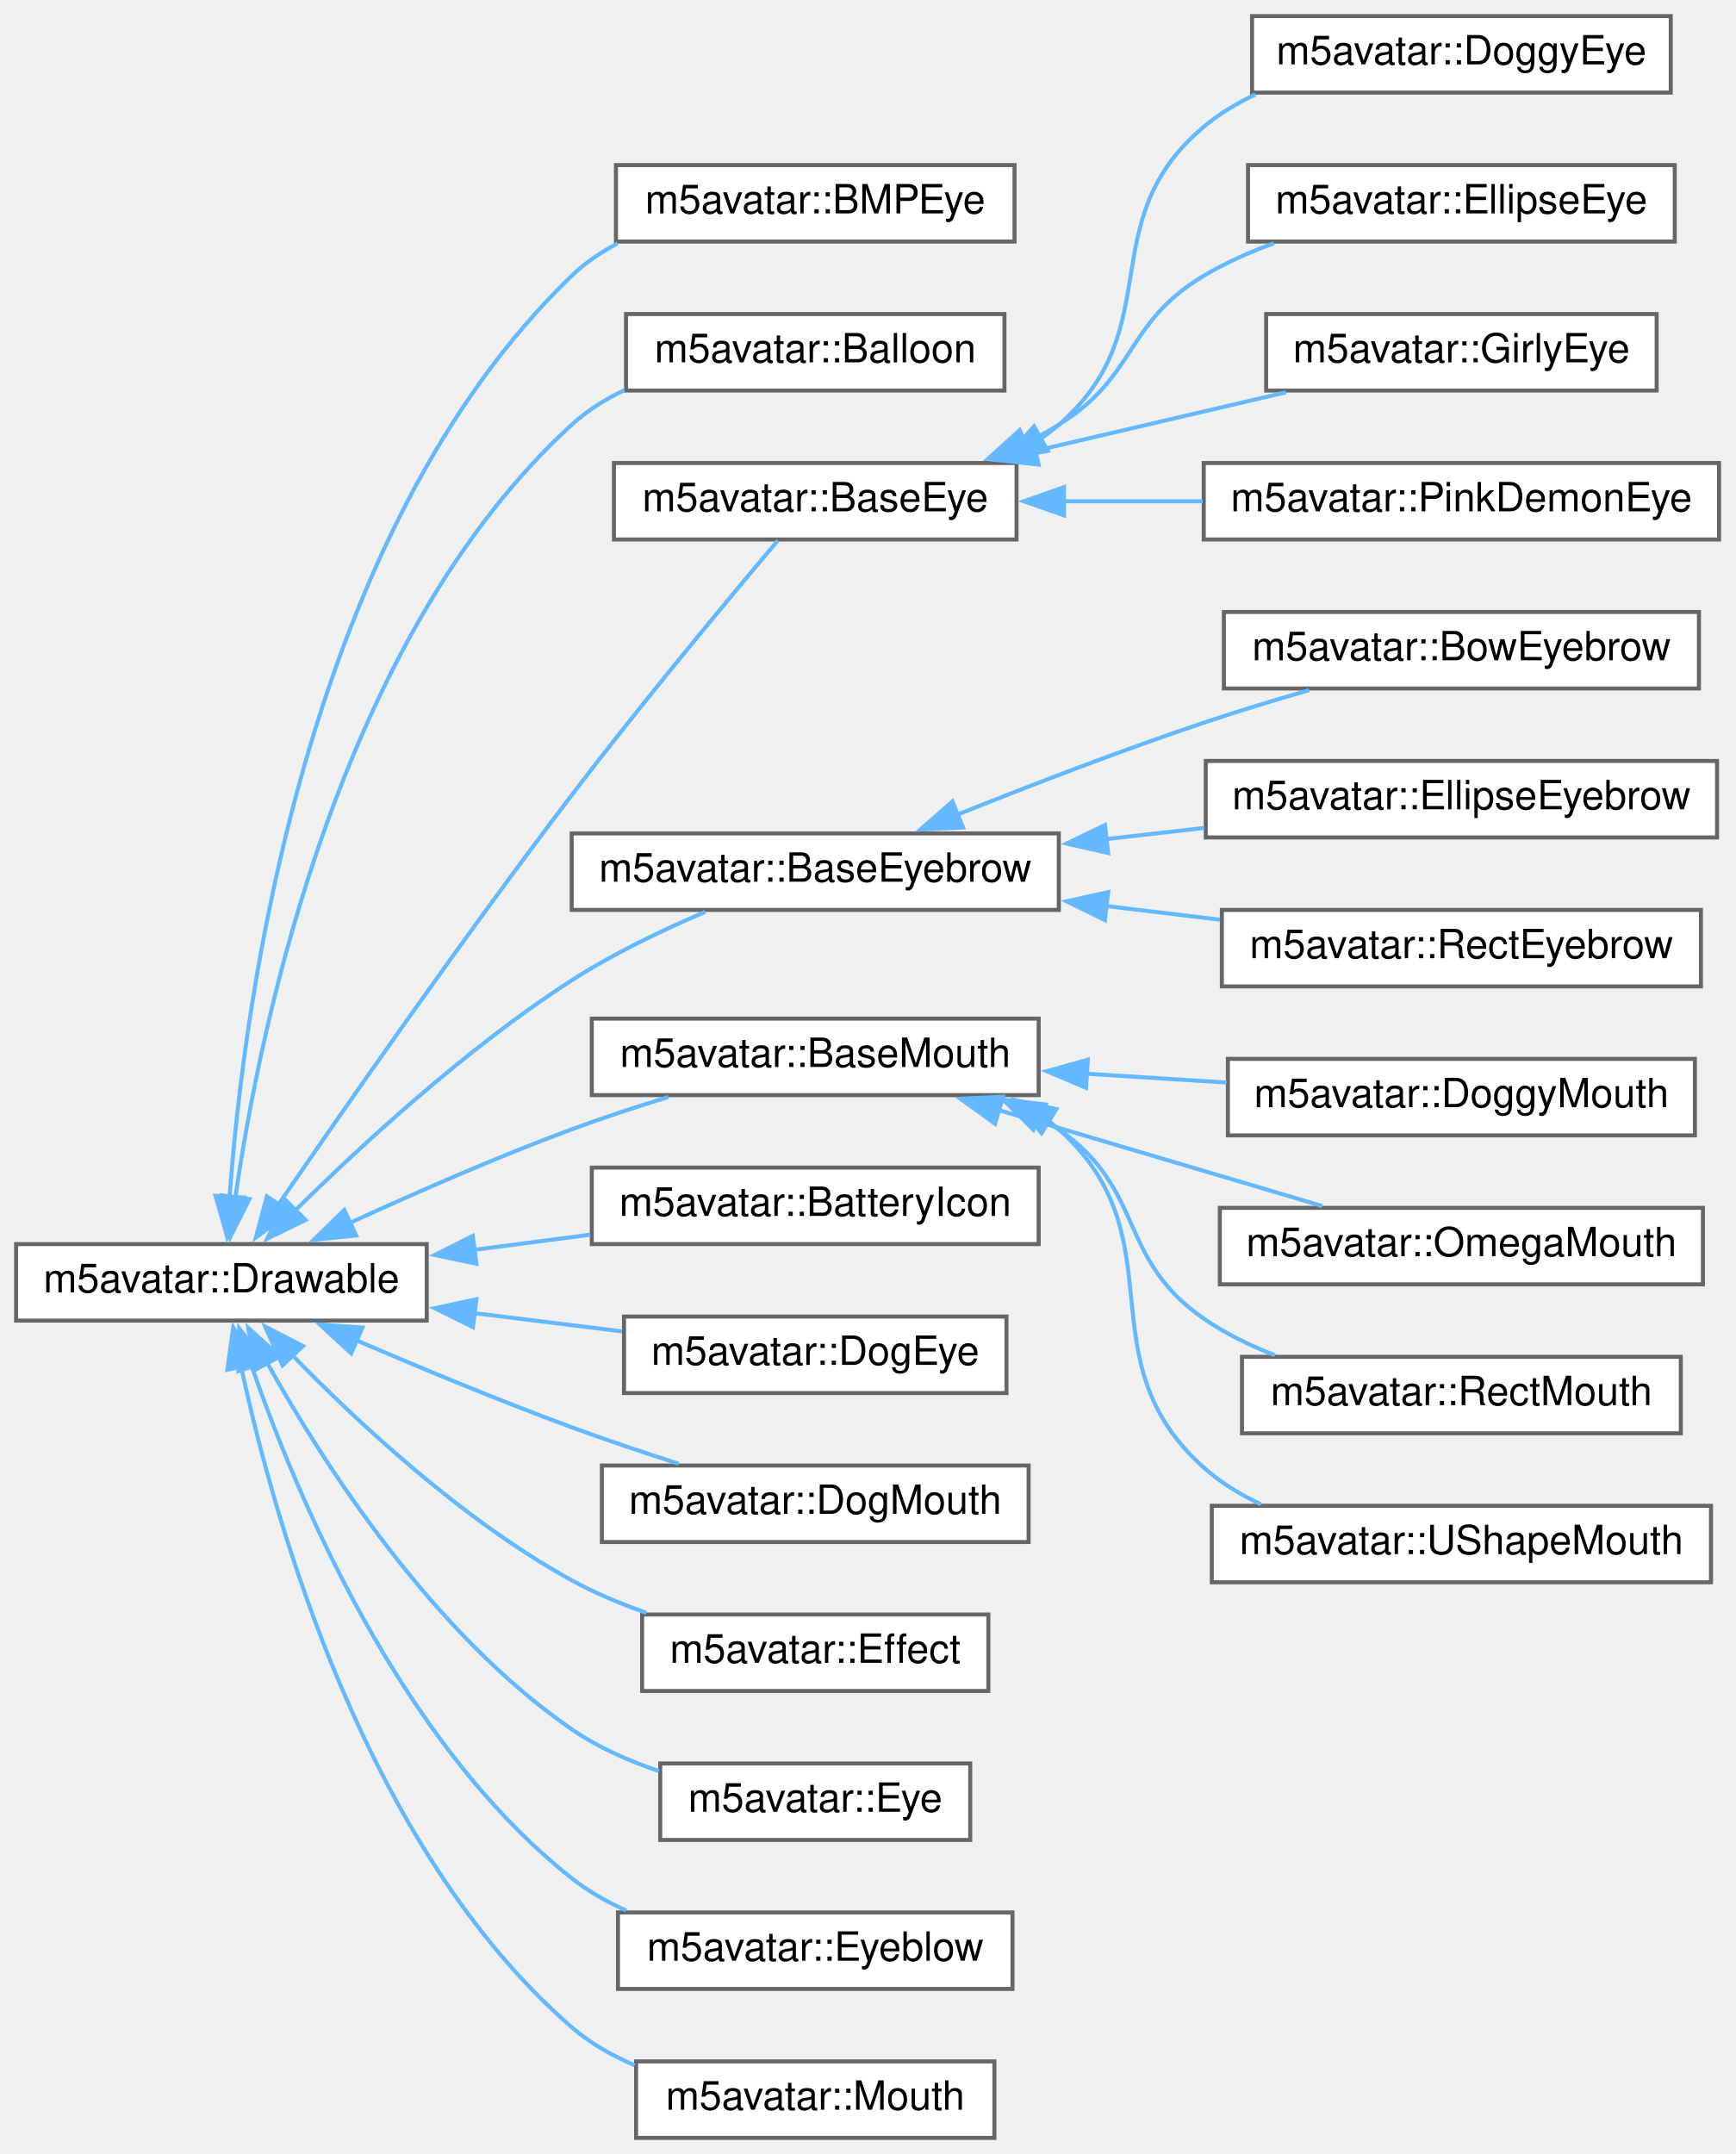
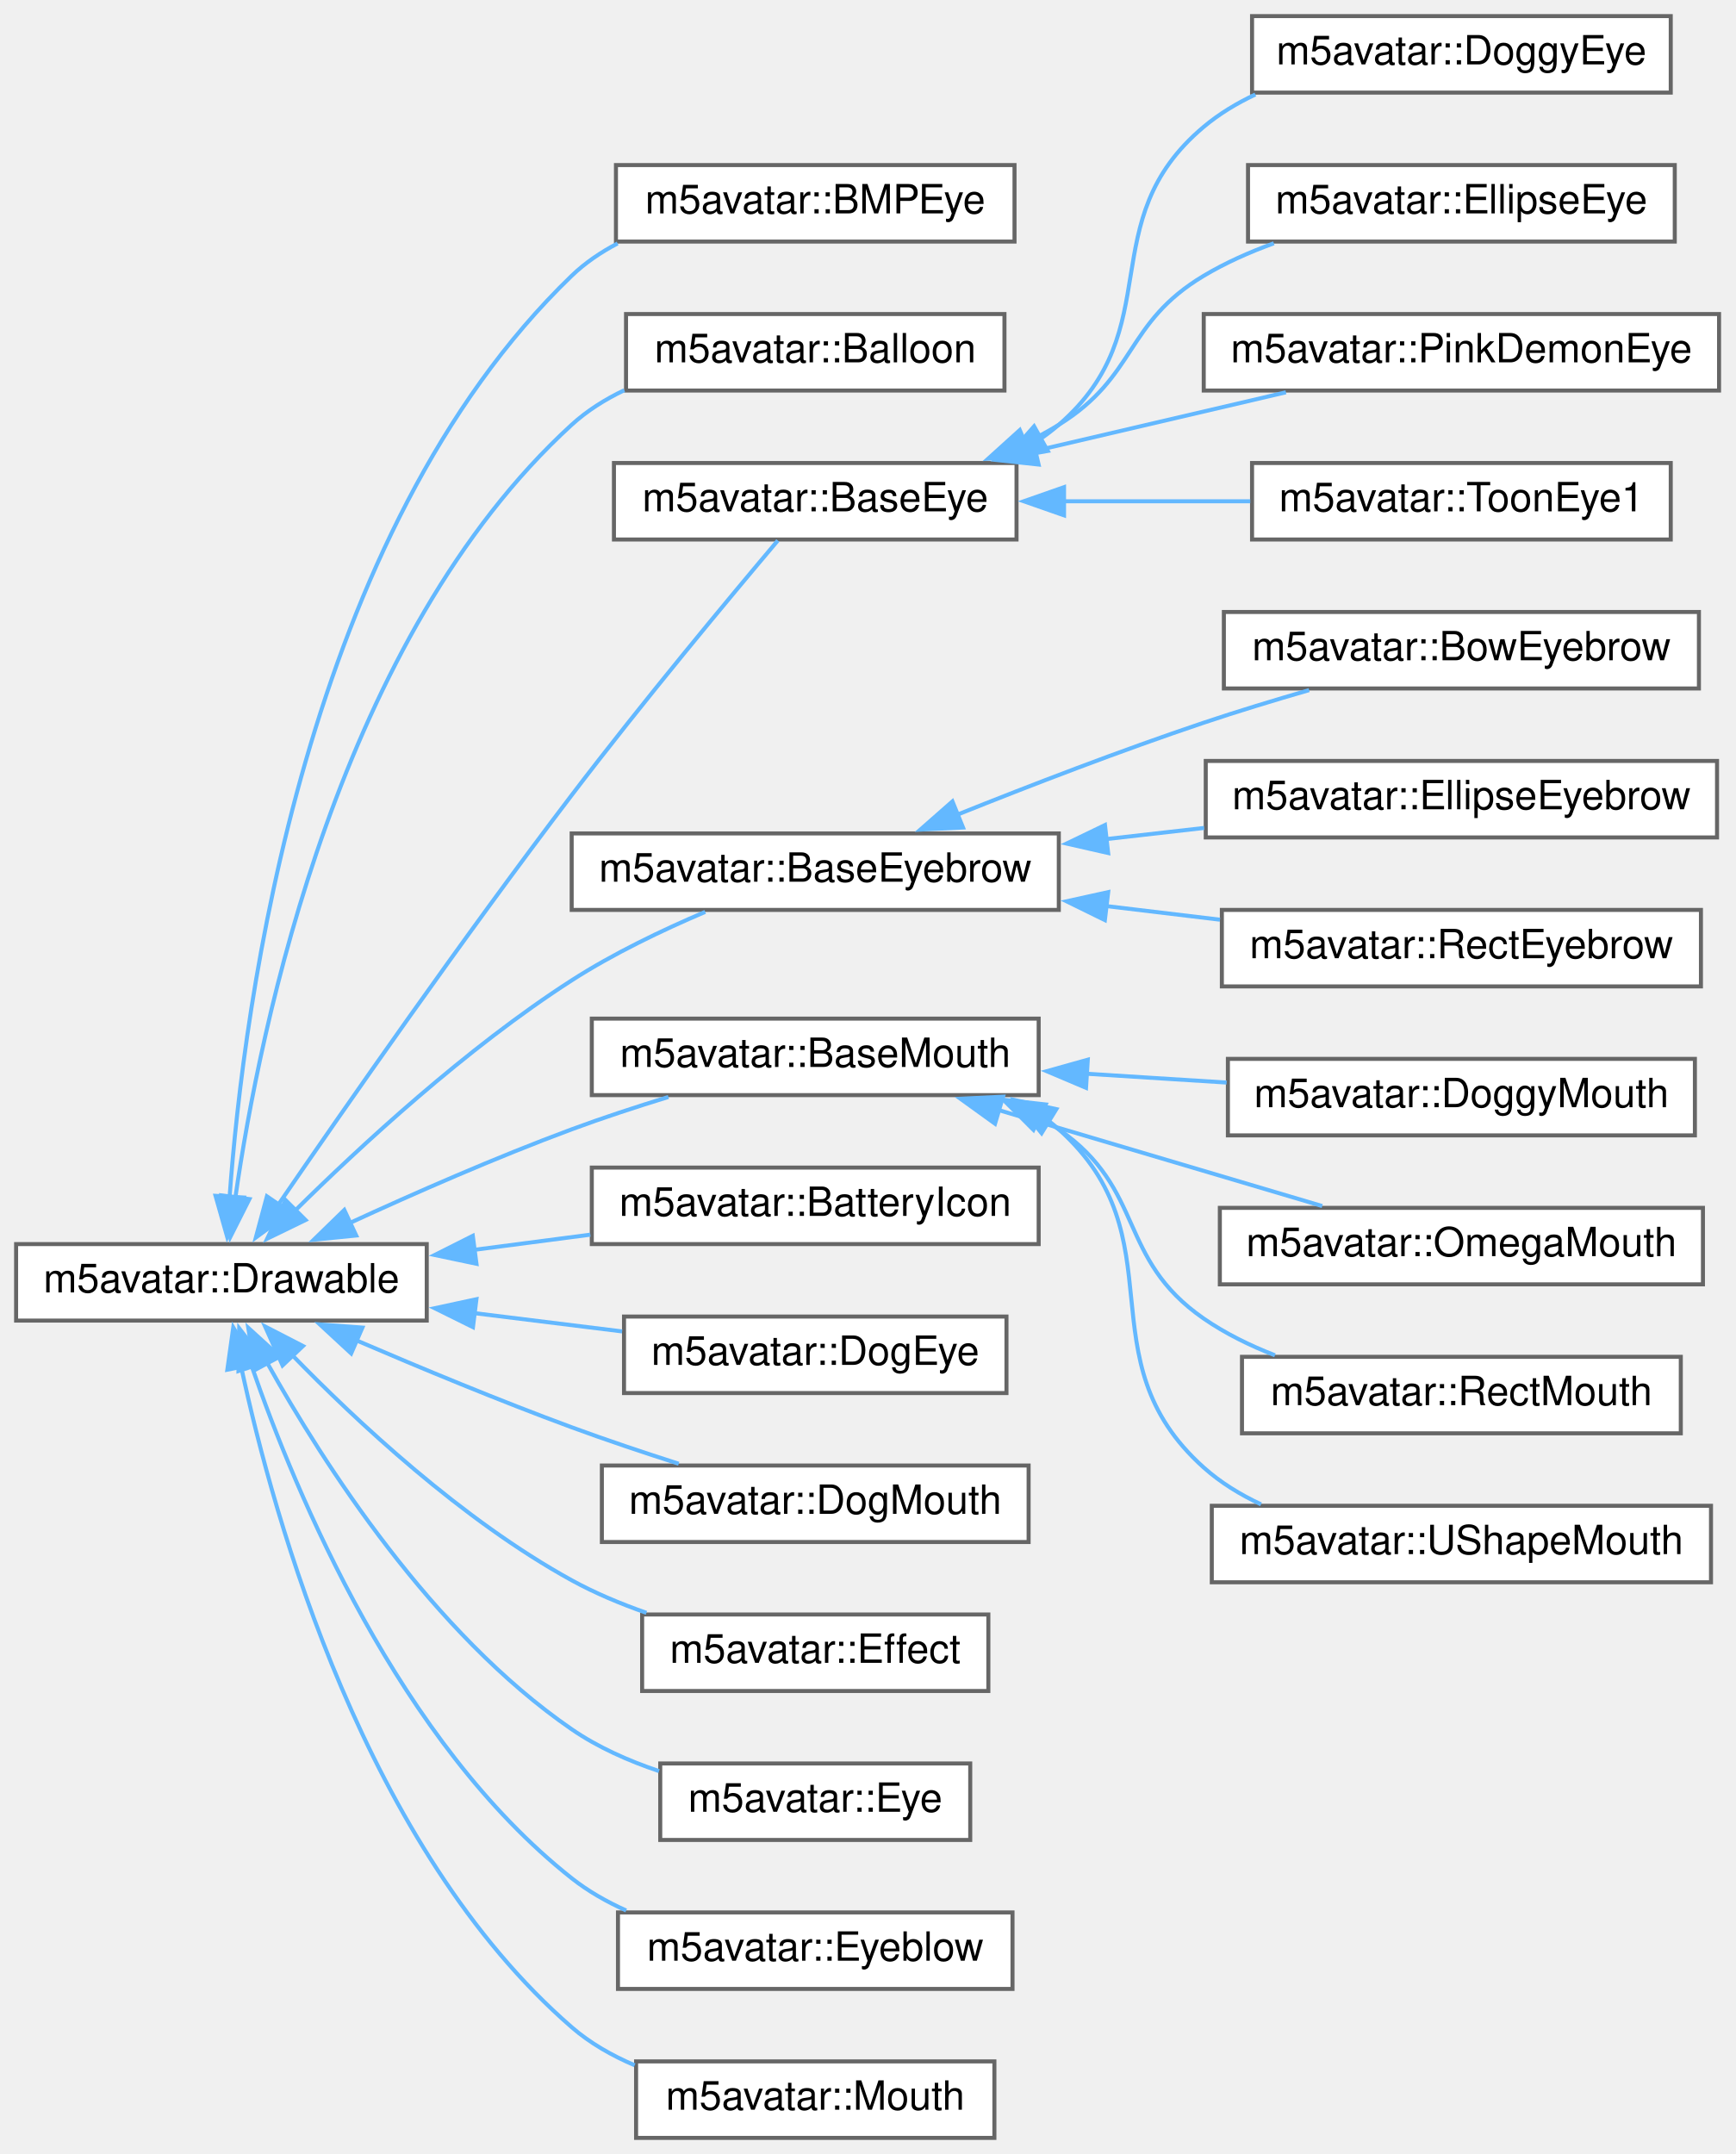
<svg xmlns="http://www.w3.org/2000/svg" xmlns:xlink="http://www.w3.org/1999/xlink" width="431pt" height="535pt" viewBox="0.00 0.00 431.00 535.00">
  <g id="graph0" class="graph" transform="scale(1 1) rotate(0) translate(4 531)">
    <g id="node1" class="node">
      <g id="a_node1">
        <a xlink:href="classm5avatar_1_1_drawable.html" target="_top" xlink:title=" ">
          <polygon fill="white" stroke="#666666" points="102,-222 0,-222 0,-203 102,-203 102,-222" />
          <text text-anchor="middle" x="51" y="-210" font-family="Helvetica,sans-Serif" font-size="10.00">m5avatar::Drawable</text>
        </a>
      </g>
    </g>
    <g id="node2" class="node">
      <g id="a_node2">
        <a xlink:href="classm5avatar_1_1_b_m_p_eye.html" target="_top" xlink:title=" ">
          <polygon fill="white" stroke="#666666" points="248,-490 149,-490 149,-471 248,-471 248,-490" />
          <text text-anchor="middle" x="198.5" y="-478" font-family="Helvetica,sans-Serif" font-size="10.00">m5avatar::BMPEye</text>
        </a>
      </g>
    </g>
    <g id="edge1" class="edge">
      <path fill="none" stroke="#63b8ff" d="M53.02,-233.58C56.49,-281.34 71.68,-398.63 138,-462.5 141.34,-465.72 145.24,-468.36 149.41,-470.54" />
      <polygon fill="#63b8ff" stroke="#63b8ff" points="56.53,-233.57 52.43,-223.8 49.54,-233.99 56.53,-233.57" />
    </g>
    <g id="node3" class="node">
      <g id="a_node3">
        <a xlink:href="classm5avatar_1_1_balloon.html" target="_top" xlink:title=" ">
          <polygon fill="white" stroke="#666666" points="245.5,-453 151.5,-453 151.5,-434 245.5,-434 245.5,-453" />
          <text text-anchor="middle" x="198.5" y="-441" font-family="Helvetica,sans-Serif" font-size="10.00">m5avatar::Balloon</text>
        </a>
      </g>
    </g>
    <g id="edge2" class="edge">
      <path fill="none" stroke="#63b8ff" d="M54.47,-233.59C60.59,-276.17 80.37,-372.84 138,-425.5 141.82,-428.99 146.31,-431.81 151.06,-434.08" />
      <polygon fill="#63b8ff" stroke="#63b8ff" points="57.95,-233.18 53.18,-223.72 51.01,-234.09 57.95,-233.18" />
    </g>
    <g id="node4" class="node">
      <g id="a_node4">
        <a xlink:href="classm5avatar_1_1_base_eye.html" target="_top" xlink:title=" ">
          <polygon fill="white" stroke="#666666" points="248.5,-416 148.5,-416 148.5,-397 248.5,-397 248.5,-416" />
          <text text-anchor="middle" x="198.5" y="-404" font-family="Helvetica,sans-Serif" font-size="10.00">m5avatar::BaseEye</text>
        </a>
      </g>
    </g>
    <g id="edge3" class="edge">
      <path fill="none" stroke="#63b8ff" d="M65.14,-231.81C81.69,-255.93 111.2,-298.32 138,-333.5 155.63,-356.65 177.51,-382.9 189.21,-396.75" />
      <polygon fill="#63b8ff" stroke="#63b8ff" points="68.08,-229.91 59.55,-223.63 62.3,-233.86 68.08,-229.91" />
    </g>
    <g id="node9" class="node">
      <g id="a_node9">
        <a xlink:href="classm5avatar_1_1_base_eyebrow.html" target="_top" xlink:title=" ">
          <polygon fill="white" stroke="#666666" points="259,-324 138,-324 138,-305 259,-305 259,-324" />
          <text text-anchor="middle" x="198.5" y="-312" font-family="Helvetica,sans-Serif" font-size="10.00">m5avatar::BaseEyebrow</text>
        </a>
      </g>
    </g>
    <g id="edge8" class="edge">
      <path fill="none" stroke="#63b8ff" d="M69,-230.02C85.53,-246.37 111.89,-270.71 138,-287.5 148.3,-294.13 160.5,-299.97 171.17,-304.51" />
      <polygon fill="#63b8ff" stroke="#63b8ff" points="71.9,-227.98 62.37,-223.35 66.94,-232.92 71.9,-227.98" />
    </g>
    <g id="node13" class="node">
      <g id="a_node13">
        <a xlink:href="classm5avatar_1_1_base_mouth.html" target="_top" xlink:title=" ">
          <polygon fill="white" stroke="#666666" points="254,-278 143,-278 143,-259 254,-259 254,-278" />
          <text text-anchor="middle" x="198.5" y="-266" font-family="Helvetica,sans-Serif" font-size="10.00">m5avatar::BaseMouth</text>
        </a>
      </g>
    </g>
    <g id="edge12" class="edge">
      <path fill="none" stroke="#63b8ff" d="M82.58,-227.1C98.84,-234.59 119.29,-243.57 138,-250.5 145.69,-253.35 154.06,-256.09 162.03,-258.54" />
      <polygon fill="#63b8ff" stroke="#63b8ff" points="84.48,-224.13 73.93,-223.08 81.52,-230.47 84.48,-224.13" />
    </g>
    <g id="node18" class="node">
      <g id="a_node18">
        <a xlink:href="classm5avatar_1_1_battery_icon.html" target="_top" xlink:title=" ">
          <polygon fill="white" stroke="#666666" points="254,-241 143,-241 143,-222 254,-222 254,-241" />
          <text text-anchor="middle" x="198.5" y="-229" font-family="Helvetica,sans-Serif" font-size="10.00">m5avatar::BatteryIcon</text>
        </a>
      </g>
    </g>
    <g id="edge17" class="edge">
      <path fill="none" stroke="#63b8ff" d="M113.63,-220.55C123.27,-221.81 133.17,-223.1 142.64,-224.34" />
      <polygon fill="#63b8ff" stroke="#63b8ff" points="114.35,-217.11 103.98,-219.29 113.44,-224.05 114.35,-217.11" />
    </g>
    <g id="node19" class="node">
      <g id="a_node19">
        <a xlink:href="classm5avatar_1_1_dog_eye.html" target="_top" xlink:title=" ">
          <polygon fill="white" stroke="#666666" points="246,-204 151,-204 151,-185 246,-185 246,-204" />
          <text text-anchor="middle" x="198.5" y="-192" font-family="Helvetica,sans-Serif" font-size="10.00">m5avatar::DogEye</text>
        </a>
      </g>
    </g>
    <g id="edge18" class="edge">
      <path fill="none" stroke="#63b8ff" d="M113.65,-204.87C126,-203.35 138.78,-201.76 150.53,-200.31" />
      <polygon fill="#63b8ff" stroke="#63b8ff" points="113.48,-201.37 103.98,-206.07 114.34,-208.31 113.48,-201.37" />
    </g>
    <g id="node20" class="node">
      <g id="a_node20">
        <a xlink:href="classm5avatar_1_1_dog_mouth.html" target="_top" xlink:title=" ">
          <polygon fill="white" stroke="#666666" points="251.5,-167 145.5,-167 145.5,-148 251.5,-148 251.5,-167" />
          <text text-anchor="middle" x="198.5" y="-155" font-family="Helvetica,sans-Serif" font-size="10.00">m5avatar::DogMouth</text>
        </a>
      </g>
    </g>
    <g id="edge19" class="edge">
      <path fill="none" stroke="#63b8ff" d="M84.48,-198.11C100.47,-191.24 120.11,-183.09 138,-176.5 146.55,-173.35 155.89,-170.23 164.59,-167.44" />
      <polygon fill="#63b8ff" stroke="#63b8ff" points="83.23,-194.84 75.45,-202.04 86.02,-201.26 83.23,-194.84" />
    </g>
    <g id="node21" class="node">
      <g id="a_node21">
        <a xlink:href="classm5avatar_1_1_effect.html" target="_top" xlink:title=" ">
          <polygon fill="white" stroke="#666666" points="241.5,-130 155.5,-130 155.5,-111 241.5,-111 241.5,-130" />
          <text text-anchor="middle" x="198.5" y="-118" font-family="Helvetica,sans-Serif" font-size="10.00">m5avatar::Effect</text>
        </a>
      </g>
    </g>
    <g id="edge20" class="edge">
      <path fill="none" stroke="#63b8ff" d="M68.31,-194.71C84.51,-178.01 110.8,-153.44 138,-138.5 143.77,-135.33 150.17,-132.65 156.57,-130.41" />
      <polygon fill="#63b8ff" stroke="#63b8ff" points="66.18,-191.86 61.85,-201.53 71.26,-196.68 66.18,-191.86" />
    </g>
    <g id="node22" class="node">
      <g id="a_node22">
        <a xlink:href="classm5avatar_1_1_eye.html" target="_top" xlink:title=" ">
          <polygon fill="white" stroke="#666666" points="237,-93 160,-93 160,-74 237,-74 237,-93" />
          <text text-anchor="middle" x="198.5" y="-81" font-family="Helvetica,sans-Serif" font-size="10.00">m5avatar::Eye</text>
        </a>
      </g>
    </g>
    <g id="edge21" class="edge">
      <path fill="none" stroke="#63b8ff" d="M62.41,-192.42C76.33,-167.48 103.34,-125.35 138,-101.5 144.49,-97.03 152.12,-93.65 159.7,-91.1" />
      <polygon fill="#63b8ff" stroke="#63b8ff" points="59.33,-190.74 57.67,-201.2 65.5,-194.06 59.33,-190.74" />
    </g>
    <g id="node23" class="node">
      <g id="a_node23">
        <a xlink:href="classm5avatar_1_1_eyeblow.html" target="_top" xlink:title=" ">
          <polygon fill="white" stroke="#666666" points="247.5,-56 149.5,-56 149.5,-37 247.5,-37 247.5,-56" />
          <text text-anchor="middle" x="198.5" y="-44" font-family="Helvetica,sans-Serif" font-size="10.00">m5avatar::Eyeblow</text>
        </a>
      </g>
    </g>
    <g id="edge22" class="edge">
      <path fill="none" stroke="#63b8ff" d="M58.48,-191.78C69.57,-159.73 95.21,-98.33 138,-64.5 142.06,-61.29 146.69,-58.65 151.54,-56.48" />
      <polygon fill="#63b8ff" stroke="#63b8ff" points="55.23,-190.47 55.42,-201.07 61.88,-192.67 55.23,-190.47" />
    </g>
    <g id="node24" class="node">
      <g id="a_node24">
        <a xlink:href="classm5avatar_1_1_mouth.html" target="_top" xlink:title=" ">
          <polygon fill="white" stroke="#666666" points="243,-19 154,-19 154,0 243,0 243,-19" />
          <text text-anchor="middle" x="198.5" y="-7" font-family="Helvetica,sans-Serif" font-size="10.00">m5avatar::Mouth</text>
        </a>
      </g>
    </g>
    <g id="edge23" class="edge">
      <path fill="none" stroke="#63b8ff" d="M55.89,-191.57C64.09,-153.31 86.81,-71.92 138,-27.5 142.56,-23.54 147.98,-20.45 153.65,-18.04" />
      <polygon fill="#63b8ff" stroke="#63b8ff" points="52.47,-190.8 53.94,-201.3 59.34,-192.18 52.47,-190.8" />
    </g>
    <g id="node5" class="node">
      <g id="a_node5">
        <a xlink:href="classm5avatar_1_1_doggy_eye.html" target="_top" xlink:title=" ">
          <polygon fill="white" stroke="#666666" points="411,-527 307,-527 307,-508 411,-508 411,-527" />
          <text text-anchor="middle" x="359" y="-515" font-family="Helvetica,sans-Serif" font-size="10.00">m5avatar::DoggyEye</text>
        </a>
      </g>
    </g>
    <g id="edge4" class="edge">
      <path fill="none" stroke="#63b8ff" d="M254.37,-421.94C255.98,-423.05 257.53,-424.23 259,-425.5 286.65,-449.44 266.98,-475.99 295,-499.5 298.83,-502.72 303.21,-505.36 307.83,-507.53" />
      <polygon fill="#63b8ff" stroke="#63b8ff" points="256.27,-419 245.83,-417.17 252.86,-425.11 256.27,-419" />
    </g>
    <g id="node6" class="node">
      <g id="a_node6">
        <a xlink:href="classm5avatar_1_1_ellipse_eye.html" target="_top" xlink:title=" ">
          <polygon fill="white" stroke="#666666" points="412,-490 306,-490 306,-471 412,-471 412,-490" />
          <text text-anchor="middle" x="359" y="-478" font-family="Helvetica,sans-Serif" font-size="10.00">m5avatar::EllipseEye</text>
        </a>
      </g>
    </g>
    <g id="edge5" class="edge">
      <path fill="none" stroke="#63b8ff" d="M250.41,-420.84C253.39,-422.27 256.28,-423.82 259,-425.5 278.51,-437.57 275.31,-450.73 295,-462.5 300.37,-465.71 306.34,-468.37 312.41,-470.57" />
      <polygon fill="#63b8ff" stroke="#63b8ff" points="252.03,-417.73 241.45,-417.07 249.31,-424.18 252.03,-417.73" />
    </g>
    <g id="node7" class="node">
      <g id="a_node7">
-         <a xlink:href="classm5avatar_1_1_girly_eye.html" target="_top" xlink:title=" ">
-           <polygon fill="white" stroke="#666666" points="407.5,-453 310.5,-453 310.5,-434 407.5,-434 407.5,-453" />
-           <text text-anchor="middle" x="359" y="-441" font-family="Helvetica,sans-Serif" font-size="10.00">m5avatar::GirlyEye</text>
+         <a xlink:href="classm5avatar_1_1_pink_demon_eye.html" target="_top" xlink:title=" ">
+           <polygon fill="white" stroke="#666666" points="423,-453 295,-453 295,-434 423,-434 423,-453" />
+           <text text-anchor="middle" x="359" y="-441" font-family="Helvetica,sans-Serif" font-size="10.00">m5avatar::PinkDemonEye</text>
        </a>
      </g>
    </g>
    <g id="edge6" class="edge">
      <path fill="none" stroke="#63b8ff" d="M252.98,-418.98C273.32,-423.73 296.2,-429.07 315.41,-433.56" />
      <polygon fill="#63b8ff" stroke="#63b8ff" points="253.98,-415.62 243.45,-416.76 252.39,-422.44 253.98,-415.62" />
    </g>
    <g id="node8" class="node">
      <g id="a_node8">
-         <a xlink:href="classm5avatar_1_1_pink_demon_eye.html" target="_top" xlink:title=" ">
-           <polygon fill="white" stroke="#666666" points="423,-416 295,-416 295,-397 423,-397 423,-416" />
-           <text text-anchor="middle" x="359" y="-404" font-family="Helvetica,sans-Serif" font-size="10.00">m5avatar::PinkDemonEye</text>
+         <a xlink:href="classm5avatar_1_1_toon_eye1.html" target="_top" xlink:title=" ">
+           <polygon fill="white" stroke="#666666" points="411,-416 307,-416 307,-397 411,-397 411,-416" />
+           <text text-anchor="middle" x="359" y="-404" font-family="Helvetica,sans-Serif" font-size="10.00">m5avatar::ToonEye1</text>
        </a>
      </g>
    </g>
    <g id="edge7" class="edge">
-       <path fill="none" stroke="#63b8ff" d="M259.94,-406.5C271.33,-406.5 283.26,-406.5 294.73,-406.5" />
+       <path fill="none" stroke="#63b8ff" d="M260.24,-406.5C275.52,-406.5 291.78,-406.5 306.56,-406.5" />
      <polygon fill="#63b8ff" stroke="#63b8ff" points="260.3,-403 250.3,-406.5 260.3,-410 260.3,-403" />
    </g>
    <g id="node10" class="node">
      <g id="a_node10">
        <a xlink:href="classm5avatar_1_1_bow_eyebrow.html" target="_top" xlink:title=" ">
          <polygon fill="white" stroke="#666666" points="418,-379 300,-379 300,-360 418,-360 418,-379" />
          <text text-anchor="middle" x="359" y="-367" font-family="Helvetica,sans-Serif" font-size="10.00">m5avatar::BowEyebrow</text>
        </a>
      </g>
    </g>
    <g id="edge9" class="edge">
      <path fill="none" stroke="#63b8ff" d="M233.82,-328.67C251.88,-335.91 274.48,-344.61 295,-351.5 303.41,-354.32 312.55,-357.1 321.18,-359.59" />
      <polygon fill="#63b8ff" stroke="#63b8ff" points="235.21,-325.46 224.62,-324.95 232.58,-331.95 235.21,-325.46" />
    </g>
    <g id="node11" class="node">
      <g id="a_node11">
        <a xlink:href="classm5avatar_1_1_ellipse_eyebrow.html" target="_top" xlink:title=" ">
          <polygon fill="white" stroke="#666666" points="422.5,-342 295.5,-342 295.5,-323 422.5,-323 422.5,-342" />
          <text text-anchor="middle" x="359" y="-330" font-family="Helvetica,sans-Serif" font-size="10.00">m5avatar::EllipseEyebrow</text>
        </a>
      </g>
    </g>
    <g id="edge10" class="edge">
      <path fill="none" stroke="#63b8ff" d="M270.77,-322.59C278.88,-323.51 287.1,-324.45 295.09,-325.36" />
      <polygon fill="#63b8ff" stroke="#63b8ff" points="271.26,-319.13 260.93,-321.48 270.47,-326.08 271.26,-319.13" />
    </g>
    <g id="node12" class="node">
      <g id="a_node12">
        <a xlink:href="classm5avatar_1_1_rect_eyebrow.html" target="_top" xlink:title=" ">
          <polygon fill="white" stroke="#666666" points="418.5,-305 299.5,-305 299.5,-286 418.5,-286 418.5,-305" />
          <text text-anchor="middle" x="359" y="-293" font-family="Helvetica,sans-Serif" font-size="10.00">m5avatar::RectEyebrow</text>
        </a>
      </g>
    </g>
    <g id="edge11" class="edge">
      <path fill="none" stroke="#63b8ff" d="M270.82,-305.95C280.26,-304.82 289.85,-303.67 299.04,-302.57" />
      <polygon fill="#63b8ff" stroke="#63b8ff" points="270.44,-302.47 260.92,-307.14 271.27,-309.42 270.44,-302.47" />
    </g>
    <g id="node14" class="node">
      <g id="a_node14">
        <a xlink:href="classm5avatar_1_1_doggy_mouth.html" target="_top" xlink:title=" ">
          <polygon fill="white" stroke="#666666" points="417,-268 301,-268 301,-249 417,-249 417,-268" />
          <text text-anchor="middle" x="359" y="-256" font-family="Helvetica,sans-Serif" font-size="10.00">m5avatar::DoggyMouth</text>
        </a>
      </g>
    </g>
    <g id="edge13" class="edge">
      <path fill="none" stroke="#63b8ff" d="M265.89,-264.31C277.45,-263.58 289.39,-262.83 300.68,-262.12" />
      <polygon fill="#63b8ff" stroke="#63b8ff" points="265.76,-260.81 256,-264.94 266.2,-267.8 265.76,-260.81" />
    </g>
    <g id="node15" class="node">
      <g id="a_node15">
        <a xlink:href="classm5avatar_1_1_omega_mouth.html" target="_top" xlink:title=" ">
          <polygon fill="white" stroke="#666666" points="419,-231 299,-231 299,-212 419,-212 419,-231" />
          <text text-anchor="middle" x="359" y="-219" font-family="Helvetica,sans-Serif" font-size="10.00">m5avatar::OmegaMouth</text>
        </a>
      </g>
    </g>
    <g id="edge14" class="edge">
      <path fill="none" stroke="#63b8ff" d="M244,-255.3C269.51,-247.74 301.02,-238.4 324.43,-231.45" />
      <polygon fill="#63b8ff" stroke="#63b8ff" points="243.16,-251.9 234.56,-258.1 245.15,-258.61 243.16,-251.9" />
    </g>
    <g id="node16" class="node">
      <g id="a_node16">
        <a xlink:href="classm5avatar_1_1_rect_mouth.html" target="_top" xlink:title=" ">
          <polygon fill="white" stroke="#666666" points="413.5,-194 304.5,-194 304.5,-175 413.5,-175 413.5,-194" />
          <text text-anchor="middle" x="359" y="-182" font-family="Helvetica,sans-Serif" font-size="10.00">m5avatar::RectMouth</text>
        </a>
      </g>
    </g>
    <g id="edge15" class="edge">
      <path fill="none" stroke="#63b8ff" d="M254.05,-253.6C255.76,-252.63 257.41,-251.6 259,-250.5 280.64,-235.52 273.36,-218.47 295,-203.5 300.36,-199.8 306.45,-196.8 312.69,-194.38" />
      <polygon fill="#63b8ff" stroke="#63b8ff" points="252.7,-250.37 245.21,-257.86 255.74,-256.68 252.7,-250.37" />
    </g>
    <g id="node17" class="node">
      <g id="a_node17">
        <a xlink:href="classm5avatar_1_1_u_shape_mouth.html" target="_top" xlink:title=" ">
          <polygon fill="white" stroke="#666666" points="421,-157 297,-157 297,-138 421,-138 421,-157" />
          <text text-anchor="middle" x="359" y="-145" font-family="Helvetica,sans-Serif" font-size="10.00">m5avatar::UShapeMouth</text>
        </a>
      </g>
    </g>
    <g id="edge16" class="edge">
      <path fill="none" stroke="#63b8ff" d="M256.55,-252.54C257.39,-251.89 258.21,-251.21 259,-250.5 289.27,-223.42 264.72,-193.57 295,-166.5 299.17,-162.77 304.06,-159.77 309.23,-157.36" />
      <polygon fill="#63b8ff" stroke="#63b8ff" points="254.72,-249.55 248.04,-257.78 258.39,-255.52 254.72,-249.55" />
    </g>
  </g>
</svg>
